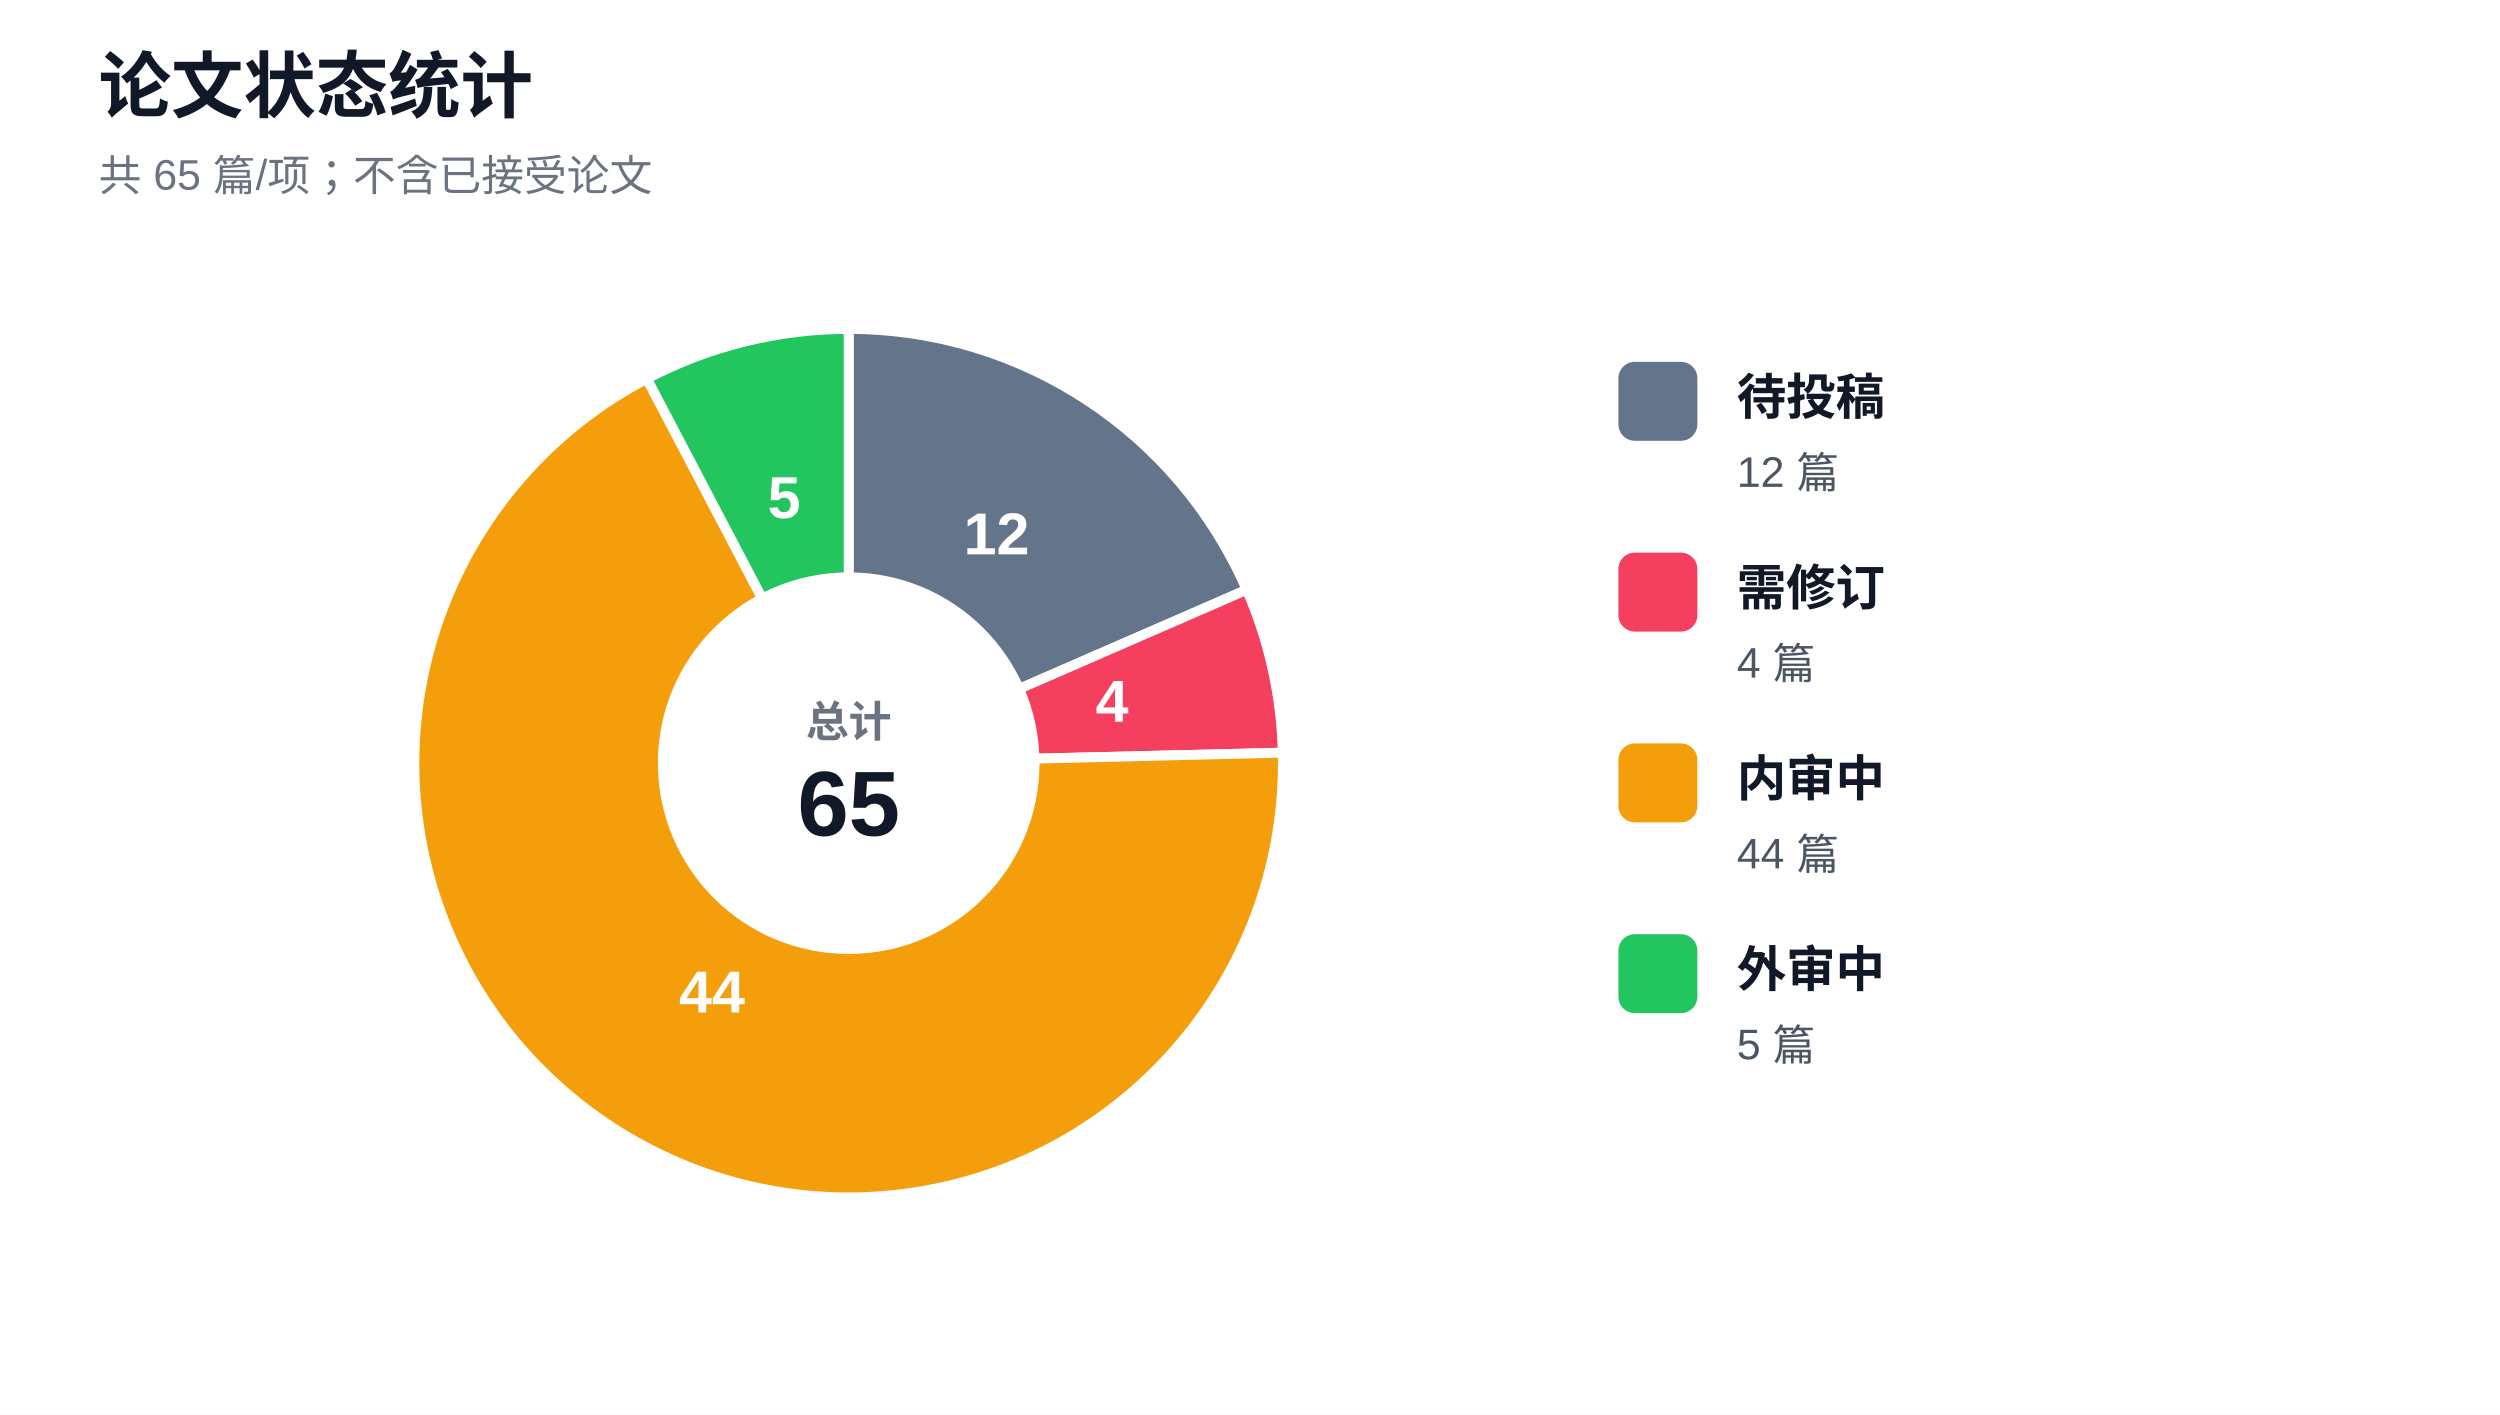
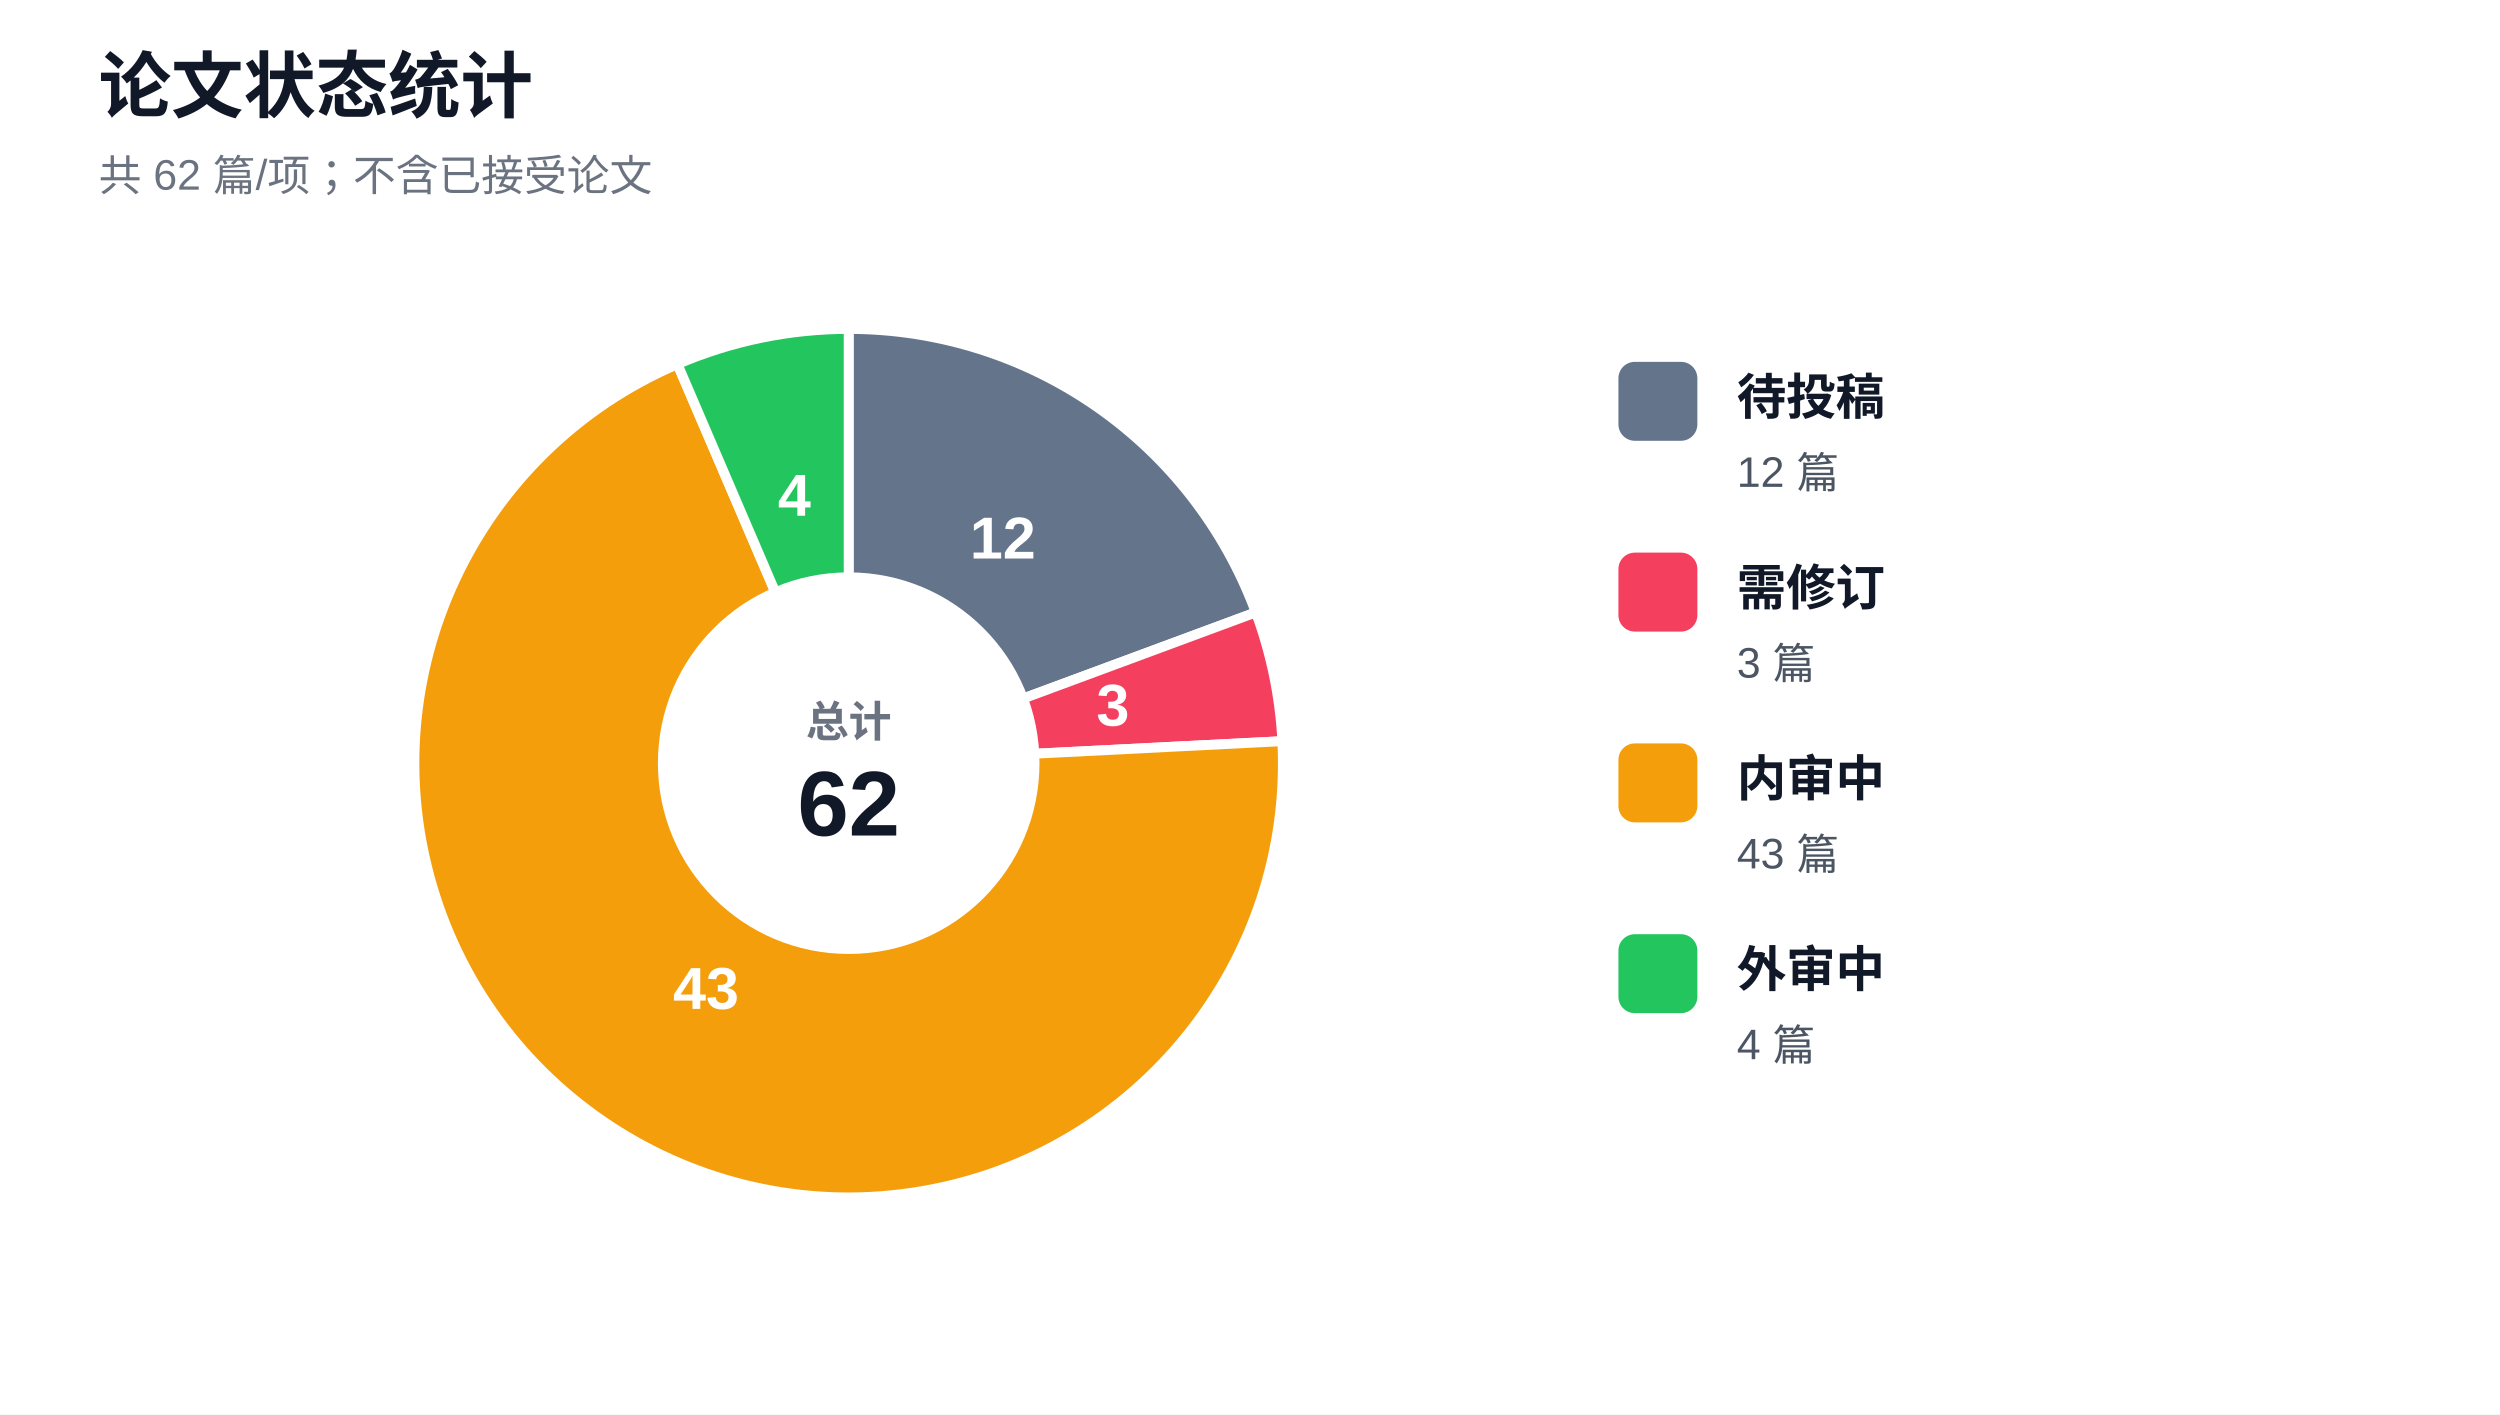
<svg xmlns="http://www.w3.org/2000/svg" width="760" height="430" viewBox="0 0 760 430" role="img" aria-labelledby="title desc">
  <rect width="760" height="430" fill="#ffffff" />
  <text x="30" y="34" fill="#111827" font-family="Arial, Microsoft YaHei, sans-serif" font-size="22" font-weight="700">论文状态统计</text>
-   <text x="30" y="58" fill="#6b7280" font-family="Arial, Microsoft YaHei, sans-serif" font-size="13">共 65 篇/项；不含已接受论文</text>
+   <text x="30" y="58" fill="#6b7280" font-family="Arial, Microsoft YaHei, sans-serif" font-size="13">共 62 篇/项；不含已接受论文</text>
  <g font-family="Arial, Microsoft YaHei, sans-serif">
-     <path d="M 258 232 L 258 100 A 132 132 0 0 1 379.017 179.284 Z" fill="#64748b" stroke="#ffffff" stroke-width="3" />
-     <text x="302.937" y="163.409" fill="#ffffff" font-size="18" font-weight="800" text-anchor="middle" dominant-baseline="middle">12</text>
-     <path d="M 258 232 L 379.017 179.284 A 132 132 0 0 1 389.961 228.81 Z" fill="#f43f5e" stroke="#ffffff" stroke-width="3" />
-     <text x="338.068" y="214.306" fill="#ffffff" font-size="18" font-weight="800" text-anchor="middle" dominant-baseline="middle">4</text>
-     <path d="M 258 232 L 389.961 228.81 A 132 132 0 1 1 196.657 115.12 Z" fill="#f59e0b" stroke="#ffffff" stroke-width="3" />
-     <text x="216.429" y="302.682" fill="#ffffff" font-size="18" font-weight="800" text-anchor="middle" dominant-baseline="middle">44</text>
-     <path d="M 258 232 L 196.657 115.12 A 132 132 0 0 1 258 100 Z" fill="#22c55e" stroke="#ffffff" stroke-width="3" />
-     <text x="238.376" y="152.383" fill="#ffffff" font-size="18" font-weight="800" text-anchor="middle" dominant-baseline="middle">5</text>
+     <path d="M 258 232 L 258 100 A 132 132 0 0 1 381.783 186.156 Z" fill="#64748b" stroke="#ffffff" stroke-width="3" />
+     <text x="304.844" y="164.697" fill="#ffffff" font-size="18" font-weight="800" text-anchor="middle" dominant-baseline="middle">12</text>
+     <path d="M 258 232 L 381.783 186.156 A 132 132 0 0 1 389.831 225.314 Z" fill="#f43f5e" stroke="#ffffff" stroke-width="3" />
+     <text x="338.321" y="215.494" fill="#ffffff" font-size="18" font-weight="800" text-anchor="middle" dominant-baseline="middle">3</text>
+     <path d="M 258 232 L 389.831 225.314 A 132 132 0 1 1 205.945 110.698 Z" fill="#f59e0b" stroke="#ffffff" stroke-width="3" />
+     <text x="214.625" y="301.589" fill="#ffffff" font-size="18" font-weight="800" text-anchor="middle" dominant-baseline="middle">43</text>
+     <path d="M 258 232 L 205.945 110.698 A 132 132 0 0 1 258 100 Z" fill="#22c55e" stroke="#ffffff" stroke-width="3" />
+     <text x="241.494" y="151.679" fill="#ffffff" font-size="18" font-weight="800" text-anchor="middle" dominant-baseline="middle">4</text>
    <circle cx="258" cy="232" r="58" fill="#ffffff" />
    <text x="258" y="224" fill="#6b7280" font-size="13" font-weight="700" text-anchor="middle">总计</text>
-     <text x="258" y="254" fill="#111827" font-size="28" font-weight="700" text-anchor="middle">65</text>
+     <text x="258" y="254" fill="#111827" font-size="28" font-weight="700" text-anchor="middle">62</text>
  </g>
  <g font-family="Arial, Microsoft YaHei, sans-serif">
    <rect x="492" y="110" width="24" height="24" rx="5" fill="#64748b" />
    <text x="528" y="126" fill="#111827" font-size="15" font-weight="700">待投稿</text>
    <text x="528" y="148" fill="#4b5563" font-size="13">12 篇</text>
    <rect x="492" y="168" width="24" height="24" rx="5" fill="#f43f5e" />
    <text x="528" y="184" fill="#111827" font-size="15" font-weight="700">需修订</text>
-     <text x="528" y="206" fill="#4b5563" font-size="13">4 篇</text>
+     <text x="528" y="206" fill="#4b5563" font-size="13">3 篇</text>
    <rect x="492" y="226" width="24" height="24" rx="5" fill="#f59e0b" />
    <text x="528" y="242" fill="#111827" font-size="15" font-weight="700">内审中</text>
-     <text x="528" y="264" fill="#4b5563" font-size="13">44 篇</text>
+     <text x="528" y="264" fill="#4b5563" font-size="13">43 篇</text>
    <rect x="492" y="284" width="24" height="24" rx="5" fill="#22c55e" />
    <text x="528" y="300" fill="#111827" font-size="15" font-weight="700">外审中</text>
-     <text x="528" y="322" fill="#4b5563" font-size="13">5 篇</text>
+     <text x="528" y="322" fill="#4b5563" font-size="13">4 篇</text>
  </g>
</svg>
